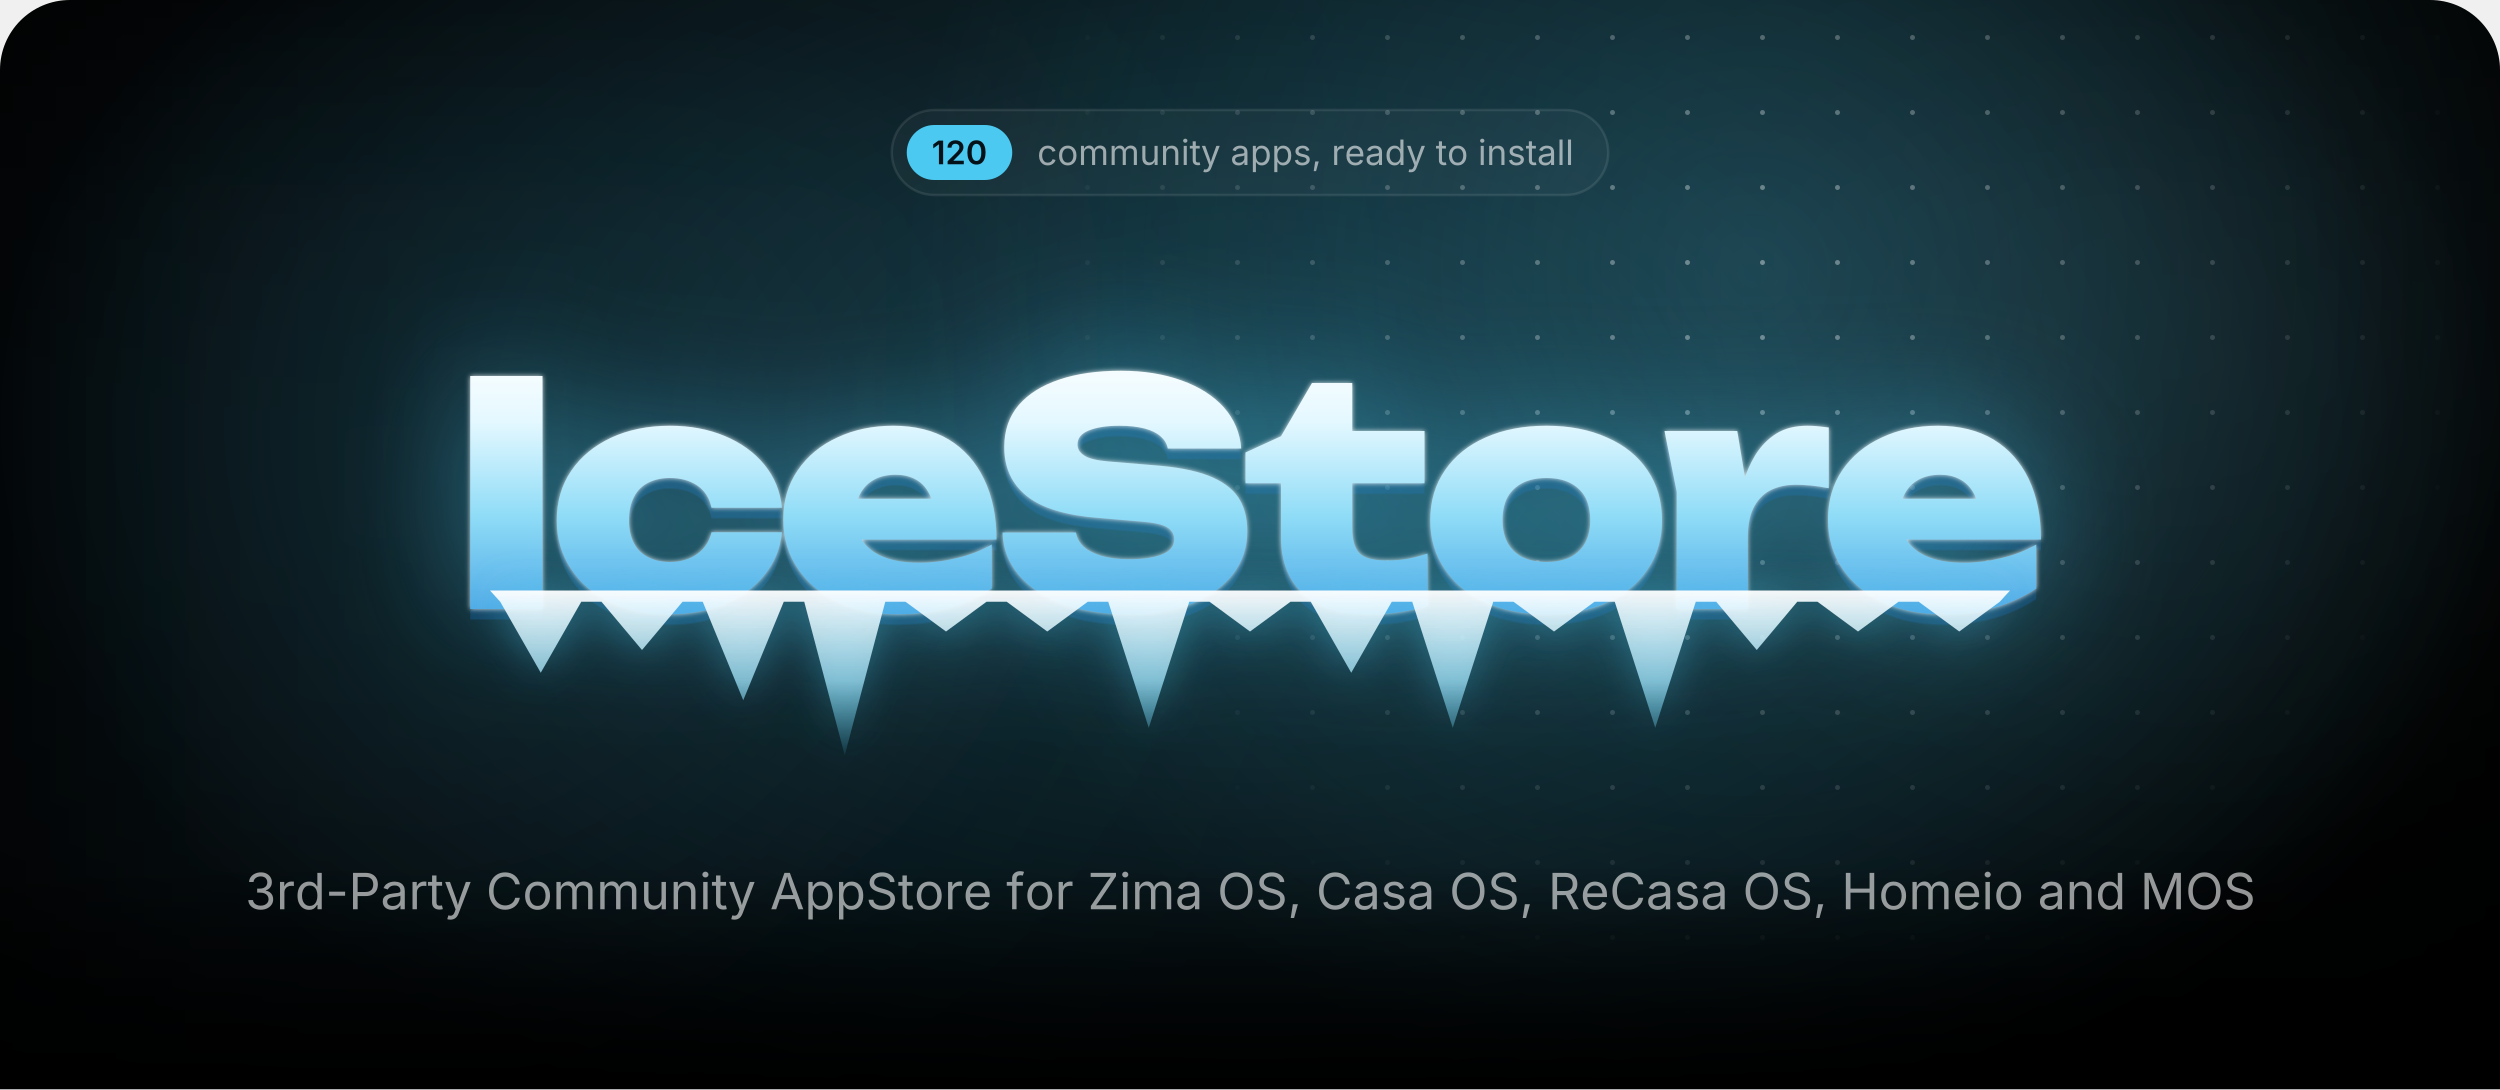
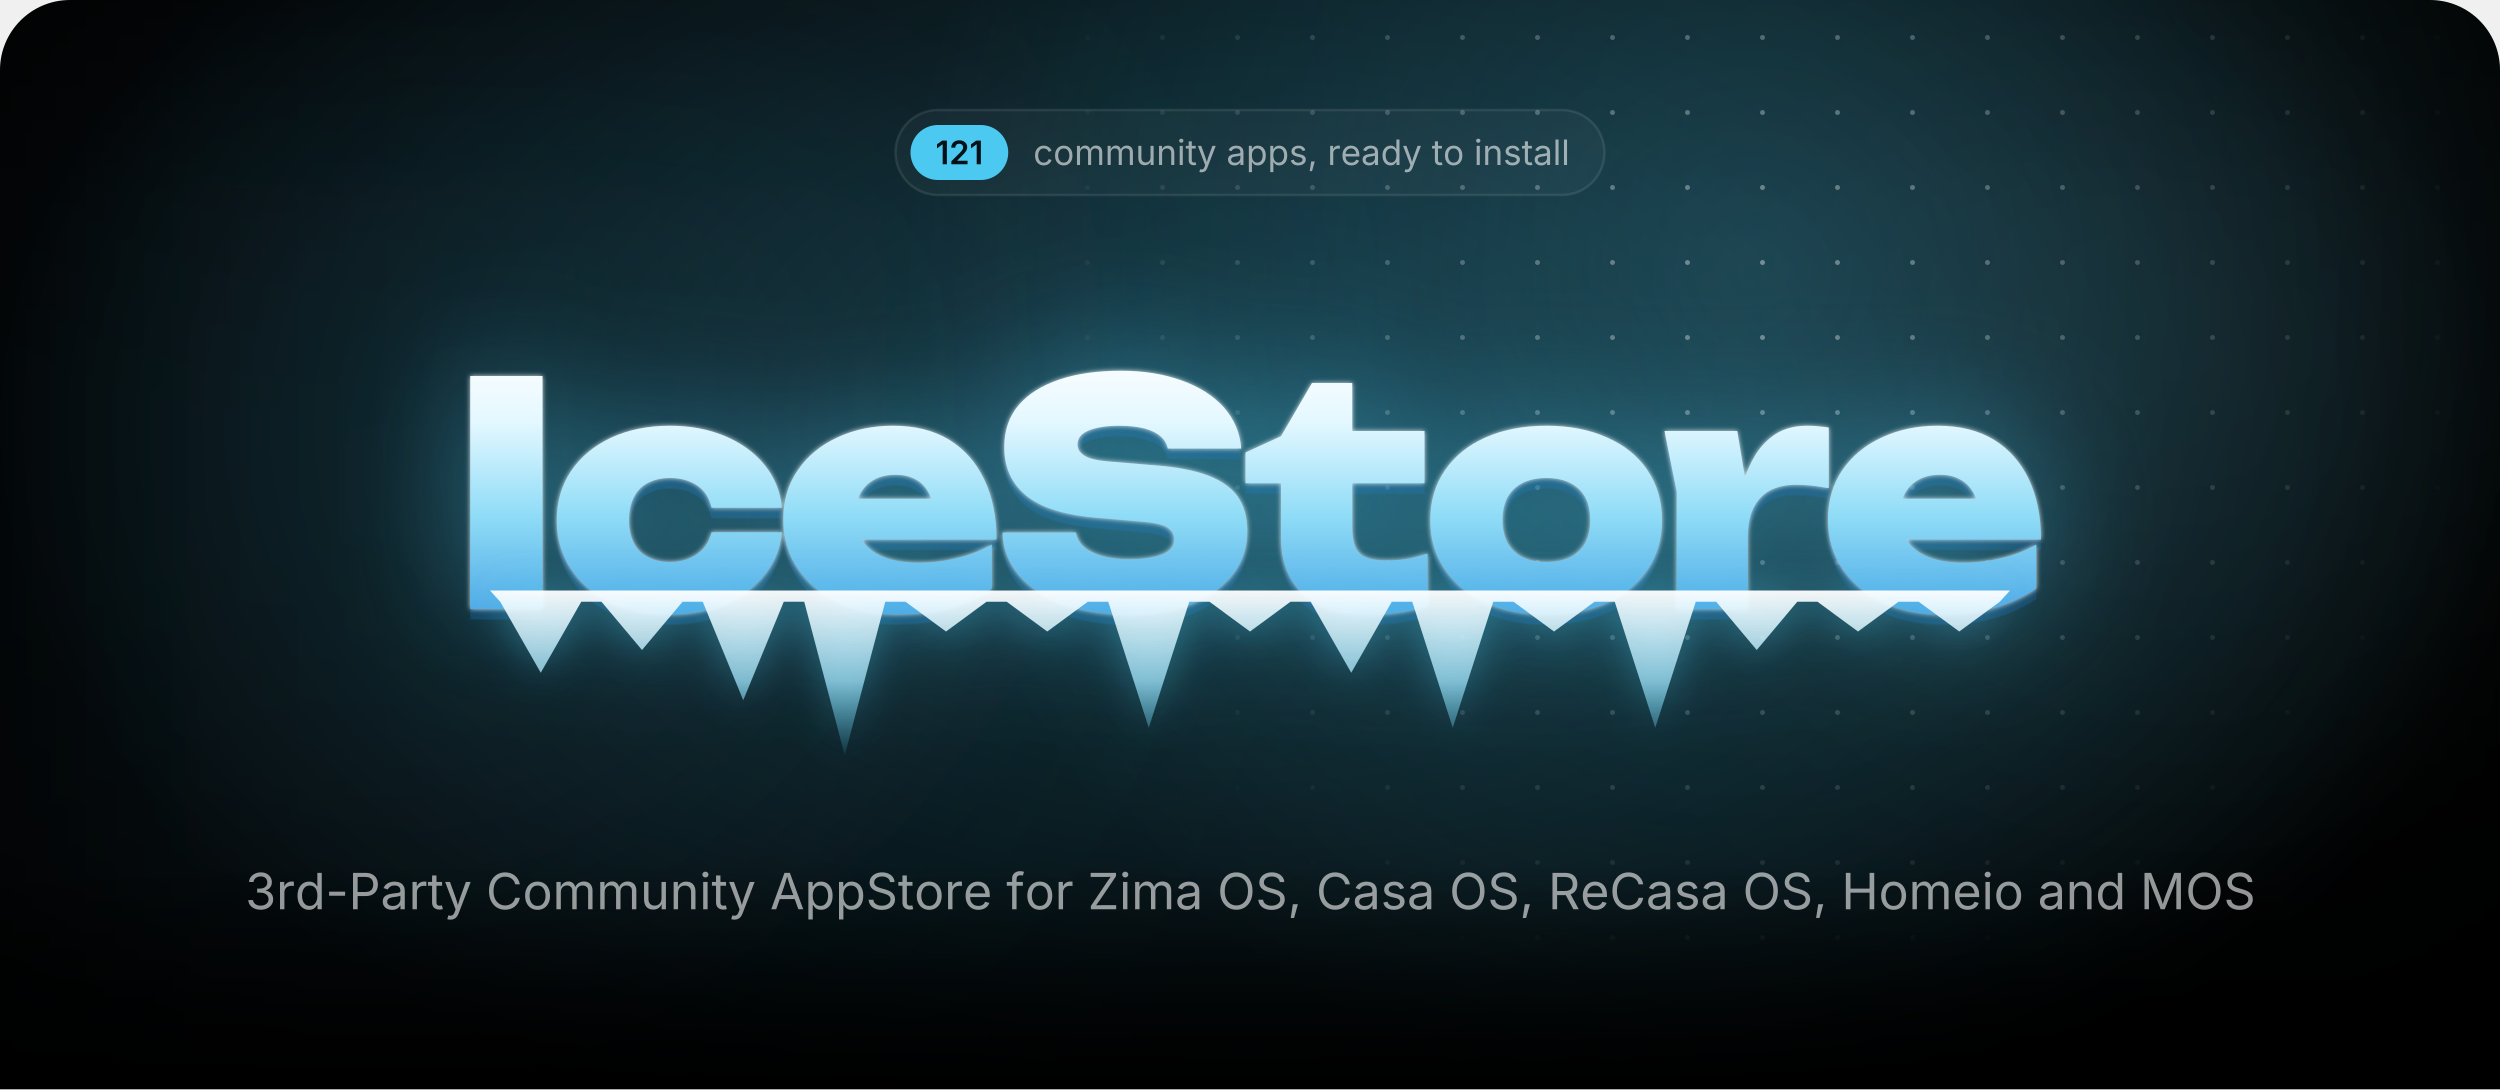
<svg xmlns="http://www.w3.org/2000/svg" width="1000" height="435.7" viewBox="0 0 1000 435.7">
  <style>.blob{transform-box:fill-box;transform-origin:center;animation:drift 22s ease-in-out infinite alternate}.blob+.blob{animation-duration:28s;animation-direction:alternate-reverse}@keyframes drift{to{transform:translate(180px,60px) scale(1.2)}}.spot{animation:spot 18s ease-in-out infinite alternate}@keyframes spot{to{transform:translate(-420px,40px)}}.gl{animation:gl 6s ease-in-out infinite}@keyframes gl{0%,35%{transform:translateX(0)}70%,100%{transform:translateX(1741px)}}.sp{transform-box:fill-box;transform-origin:center;opacity:0;animation:tw 3.2s ease-in-out infinite}@keyframes tw{0%,100%{opacity:0;transform:scale(.3) rotate(0)}50%{opacity:1;transform:scale(1) rotate(45deg)}}@media(prefers-reduced-motion:reduce){*{animation:none!important}}</style>
  <defs>
    <path id="semi.1342" d="M717 1490V0H452V1252H442L94 1002V1256L421 1490Z" />
    <path id="semi.1343" d="M134 0V192L651 701Q724 776 774 834Q823 892 848 946Q874 1001 874 1065Q874 1135 842 1186Q809 1237 754 1264Q698 1292 627 1292Q552 1292 496 1262Q441 1232 411 1176Q381 1121 381 1044H126Q126 1185 190 1290Q255 1395 368 1452Q482 1510 630 1510Q779 1510 892 1454Q1005 1398 1068 1300Q1131 1203 1131 1078Q1131 995 1100 916Q1069 837 989 738Q909 638 763 498L504 234V223H1153V0Z" />
-     <path id="semi.1341" d="M675 -20Q495 -20 367 70Q239 161 171 332Q103 502 103 744Q103 986 172 1157Q240 1328 368 1419Q495 1510 675 1510Q856 1510 984 1419Q1112 1328 1180 1157Q1248 986 1248 744Q1248 502 1180 332Q1113 161 985 70Q857 -20 675 -20ZM676 204Q773 204 840 268Q908 331 944 452Q979 572 979 744Q979 917 944 1038Q908 1159 840 1223Q773 1287 676 1287Q578 1287 510 1223Q443 1159 408 1038Q372 917 372 744Q372 572 407 452Q442 331 510 268Q578 204 676 204Z" />
    <path id="regular.586" d="M613 -24Q461 -24 346 48Q232 120 168 250Q104 380 104 552Q104 727 168 858Q232 988 346 1060Q461 1132 613 1132Q694 1132 766 1111Q838 1090 898 1050Q957 1011 1000 954Q1043 896 1066 823L893 774Q881 817 856 853Q831 889 796 916Q760 942 714 956Q668 971 613 971Q501 971 429 912Q357 854 322 759Q287 664 287 552Q287 442 322 348Q357 253 429 195Q501 137 613 137Q669 137 716 152Q763 167 800 194Q836 222 861 260Q886 298 898 343L1070 294Q1048 219 1004 160Q961 102 901 60Q841 19 768 -2Q695 -24 613 -24Z" />
    <path id="regular.790" d="M613 -24Q461 -24 346 48Q232 120 168 250Q104 380 104 552Q104 727 168 858Q232 988 346 1060Q461 1132 613 1132Q766 1132 881 1060Q996 988 1060 858Q1124 727 1124 552Q1124 380 1060 250Q996 120 881 48Q766 -24 613 -24ZM613 137Q726 137 799 195Q872 253 907 348Q942 442 942 552Q942 663 907 758Q872 854 799 912Q726 971 613 971Q501 971 429 912Q357 854 322 759Q287 664 287 552Q287 442 322 348Q357 253 429 195Q501 137 613 137Z" />
    <path id="regular.766" d="M158 0V1118H333L334 868H320Q343 959 392 1018Q442 1078 508 1108Q575 1138 647 1138Q769 1138 844 1063Q920 988 942 866H918Q938 950 991 1011Q1044 1072 1120 1105Q1195 1138 1284 1138Q1381 1138 1461 1096Q1541 1054 1588 969Q1636 884 1636 754V0H1456V749Q1456 870 1388 922Q1320 974 1230 974Q1155 974 1100 942Q1046 911 1016 856Q987 801 987 730V0H807V767Q807 860 745 917Q683 974 588 974Q523 974 466 944Q408 913 373 853Q338 793 338 704V0Z" />
    <path id="regular.915" d="M537 -14Q424 -14 338 32Q253 79 206 173Q158 267 158 408V1118H338V423Q338 294 406 221Q474 148 591 148Q671 148 734 183Q798 218 835 286Q872 353 872 448V1118H1053V0H879V271H903Q851 114 756 50Q660 -14 537 -14Z" />
    <path id="regular.773" d="M338 670V0H158V1118H331L332 847H307Q358 1002 452 1067Q547 1132 674 1132Q787 1132 872 1086Q957 1039 1004 946Q1052 852 1052 710V0H872V695Q872 824 804 897Q737 970 620 970Q540 970 476 935Q412 900 375 833Q338 766 338 670Z" />
    <path id="regular.689" d="M158 0V1118H338V0ZM249 1301Q198 1301 161 1336Q124 1371 124 1420Q124 1470 161 1504Q198 1539 249 1539Q301 1539 338 1504Q375 1470 375 1420Q375 1371 338 1336Q301 1301 249 1301Z" />
    <path id="regular.889" d="M598 1118V964H20V1118ZM188 1384H368V290Q368 215 398 180Q429 146 500 146Q517 146 544 150Q570 154 592 158L629 6Q601 -4 566 -9Q530 -14 495 -14Q350 -14 269 62Q188 139 188 276Z" />
    <path id="regular.998" d="M140 -405 186 -249 205 -254Q260 -268 305 -262Q350 -255 386 -217Q422 -179 449 -99L481 -6L54 1118H251L489 455Q527 351 553 249Q579 147 608 51H542Q571 147 598 250Q624 352 661 455L901 1118H1097L606 -167Q572 -256 524 -314Q477 -371 414 -398Q351 -426 272 -426Q224 -426 189 -419Q154 -412 140 -405Z" />
    <path id="regular.507" d="M471 -26Q365 -26 278 14Q192 54 141 131Q90 208 90 318Q90 414 128 474Q166 534 230 568Q293 603 370 620Q447 637 525 647Q625 660 688 667Q751 674 782 691Q812 708 812 749V755Q812 825 786 874Q760 922 708 948Q656 974 578 974Q498 974 441 949Q384 924 348 886Q313 849 295 810L122 867Q165 969 238 1026Q311 1084 399 1108Q487 1132 573 1132Q629 1132 700 1118Q772 1105 838 1065Q905 1025 948 946Q992 868 992 737V0H815V152H803Q784 113 742 72Q700 30 633 2Q566 -26 471 -26ZM502 133Q602 133 671 172Q740 211 776 274Q812 336 812 404V559Q801 546 764 536Q727 525 680 517Q632 509 588 504Q543 498 517 495Q452 487 396 468Q339 448 305 410Q271 373 271 309Q271 251 301 212Q331 173 383 153Q435 133 502 133Z" />
    <path id="regular.843" d="M158 -418V1118H332V939H352Q371 969 405 1014Q439 1060 503 1096Q567 1132 676 1132Q816 1132 922 1062Q1029 992 1090 862Q1150 733 1150 556Q1150 378 1090 248Q1030 118 924 47Q817 -24 677 -24Q571 -24 506 12Q441 49 406 96Q371 142 352 173H338V-418ZM650 137Q755 137 826 194Q896 250 932 346Q967 441 967 558Q967 674 932 768Q897 861 826 916Q756 971 650 971Q547 971 477 919Q407 867 372 774Q336 682 336 558Q336 434 372 339Q408 244 478 190Q549 137 650 137Z" />
    <path id="regular.871" d="M538 -24Q423 -24 334 10Q244 43 186 109Q128 175 108 271L279 312Q303 220 370 177Q436 134 536 134Q653 134 722 184Q792 234 792 303Q792 361 752 400Q711 438 628 457L442 501Q290 537 216 612Q142 688 142 806Q142 902 196 976Q250 1049 344 1090Q437 1132 556 1132Q671 1132 752 1098Q832 1063 882 1002Q933 942 958 863L795 821Q772 881 718 930Q665 979 557 979Q457 979 390 933Q324 887 324 817Q324 755 369 718Q414 680 512 657L681 617Q833 581 906 506Q979 430 979 315Q979 217 924 140Q868 64 768 20Q669 -24 538 -24Z" />
    <path id="regular.1501" d="M128 -359 216 208H422L266 -359Z" />
    <path id="regular.852" d="M158 0V1118H332V946H344Q375 1031 454 1082Q534 1134 634 1134Q654 1134 682 1133Q709 1132 725 1131V950Q717 952 685 956Q653 960 617 960Q537 960 474 926Q410 893 374 834Q338 776 338 700V0Z" />
    <path id="regular.614" d="M628 -24Q466 -24 348 48Q231 120 168 249Q104 378 104 550Q104 722 166 853Q228 984 342 1058Q455 1132 607 1132Q696 1132 782 1102Q869 1073 940 1008Q1010 942 1052 835Q1094 728 1094 573V498H226V650H997L913 594Q913 704 878 790Q844 875 776 924Q708 972 607 972Q506 972 434 922Q362 873 324 794Q286 714 286 623V522Q286 398 329 312Q372 225 450 180Q527 136 629 136Q695 136 749 155Q803 174 842 212Q881 251 902 308L1076 260Q1050 176 988 112Q926 48 834 12Q743 -24 628 -24Z" />
    <path id="regular.597" d="M577 -24Q438 -24 331 47Q224 118 164 248Q104 378 104 556Q104 733 164 862Q225 992 332 1062Q439 1132 578 1132Q687 1132 751 1096Q815 1060 850 1014Q884 969 902 939H916V1490H1096V0H922V173H902Q884 142 848 96Q813 49 748 12Q684 -24 577 -24ZM604 137Q706 137 776 190Q846 244 882 339Q918 434 918 558Q918 682 882 774Q847 867 777 919Q707 971 604 971Q498 971 428 916Q357 861 322 768Q287 674 287 558Q287 441 322 346Q358 250 429 194Q500 137 604 137Z" />
    <path id="regular.736" d="M338 1490V0H158V1490Z" />
    <path id="regular.1345" d="M635 -20Q489 -20 376 30Q263 80 196 169Q130 258 125 376H317Q323 305 366 254Q408 202 478 174Q547 147 632 147Q726 147 798 180Q871 212 913 271Q955 330 955 407Q955 488 914 550Q874 611 797 646Q720 681 609 681H488V846H609Q696 846 762 878Q829 909 866 966Q903 1023 903 1100Q903 1174 870 1229Q838 1284 778 1314Q718 1345 637 1345Q561 1345 494 1318Q428 1290 386 1239Q343 1188 340 1115H157Q161 1232 227 1321Q293 1410 402 1460Q510 1510 641 1510Q780 1510 880 1454Q981 1398 1035 1307Q1089 1216 1089 1110Q1089 984 1022 896Q956 808 842 774V762Q937 747 1004 698Q1072 649 1108 574Q1143 499 1143 405Q1143 283 1077 187Q1011 91 896 36Q781 -20 635 -20Z" />
    <path id="regular.1459" d="M798 719V553H144V719Z" />
    <path id="regular.375" d="M180 0V1490H690Q864 1490 976 1426Q1089 1363 1144 1256Q1198 1149 1198 1016Q1198 883 1144 775Q1089 667 977 603Q865 539 691 539H330V706H682Q800 706 872 746Q944 787 976 858Q1009 928 1009 1016Q1009 1104 976 1174Q944 1243 872 1283Q799 1323 680 1323H370V0Z" />
    <path id="regular.73" d="M783 -20Q592 -20 442 72Q293 165 208 336Q122 508 122 744Q122 981 208 1152Q293 1324 442 1417Q592 1510 783 1510Q896 1510 996 1477Q1097 1444 1177 1380Q1257 1317 1310 1226Q1364 1136 1384 1021H1194Q1178 1098 1140 1156Q1101 1214 1046 1254Q990 1294 923 1314Q856 1334 783 1334Q649 1334 541 1266Q433 1198 370 1066Q307 935 307 744Q307 554 370 422Q434 291 542 224Q650 156 783 156Q856 156 923 176Q990 197 1046 236Q1101 276 1140 334Q1178 393 1194 469H1384Q1365 355 1312 265Q1258 175 1178 111Q1098 47 998 14Q897 -20 783 -20Z" />
    <path id="regular.2" d="M52 0 593 1490H813L1361 0H1161L845 884Q816 966 778 1088Q739 1211 684 1401H720Q666 1209 626 1084Q587 960 561 884L254 0ZM324 416V582H1089V416Z" />
    <path id="regular.397" d="M657 -26Q496 -26 378 26Q259 78 192 172Q125 265 116 390H311Q319 306 368 252Q417 197 494 170Q570 144 657 144Q758 144 838 177Q919 210 966 270Q1013 330 1013 409Q1013 481 972 526Q932 571 865 600Q798 629 718 651L538 702Q358 753 258 848Q158 943 158 1091Q158 1217 226 1312Q294 1406 410 1458Q526 1510 670 1510Q817 1510 930 1458Q1043 1406 1108 1316Q1174 1227 1178 1114H992Q979 1223 888 1282Q797 1342 664 1342Q568 1342 496 1310Q423 1279 383 1224Q343 1170 343 1100Q343 1022 392 974Q440 927 506 900Q573 874 627 859L776 818Q836 802 908 774Q981 746 1047 700Q1113 653 1156 582Q1198 510 1198 406Q1198 284 1134 186Q1071 88 950 31Q829 -26 657 -26Z" />
    <path id="regular.647" d="M678 1118V964H20V1118ZM240 0V1267Q240 1364 286 1429Q331 1494 404 1527Q477 1560 558 1560Q622 1560 664 1550Q706 1539 726 1530L676 1376Q662 1381 640 1387Q617 1393 579 1393Q496 1393 458 1350Q420 1308 420 1227V0Z" />
    <path id="regular.496" d="M130 0V134L796 1125Q841 1192 892 1260Q943 1327 994 1393L1015 1331Q923 1325 830 1324Q737 1322 645 1322H122V1490H1158V1354L502 379Q454 308 400 237Q347 166 294 97L273 159Q365 165 456 166Q548 168 640 168H1166V0Z" />
    <path id="regular.321" d="M784 -20Q593 -20 444 72Q294 165 208 336Q122 508 122 744Q122 981 208 1152Q294 1324 444 1417Q593 1510 784 1510Q975 1510 1124 1417Q1273 1324 1358 1152Q1444 981 1444 744Q1444 508 1358 336Q1273 165 1124 72Q975 -20 784 -20ZM784 156Q917 156 1024 224Q1132 291 1196 422Q1259 554 1259 744Q1259 936 1196 1068Q1132 1199 1024 1266Q917 1334 784 1334Q650 1334 542 1266Q434 1198 370 1066Q307 935 307 744Q307 554 370 423Q434 292 542 224Q650 156 784 156Z" />
    <path id="regular.384" d="M180 0V1490H690Q864 1490 976 1430Q1089 1371 1144 1267Q1198 1163 1198 1030Q1198 897 1144 795Q1089 693 977 636Q865 578 691 578H286V747H682Q800 747 872 782Q943 816 976 880Q1009 943 1009 1030Q1009 1119 976 1184Q943 1250 871 1286Q799 1323 680 1323H370V0ZM1036 0 676 671H890L1256 0Z" />
    <path id="regular.161" d="M180 0V1490H370V846H1152V1490H1342V0H1152V678H370V0Z" />
    <path id="regular.292" d="M180 0V1490H450L817 550Q830 517 846 468Q863 418 882 360Q900 302 917 244Q934 187 947 138H905Q919 184 936 240Q953 297 972 356Q990 414 1007 465Q1024 516 1037 550L1399 1490H1670V0H1483V851Q1483 897 1484 956Q1484 1015 1486 1080Q1487 1145 1488 1212Q1490 1279 1491 1342H1507Q1486 1273 1462 1202Q1439 1130 1416 1064Q1394 997 1374 942Q1354 887 1340 851L1007 0H842L504 851Q490 886 471 940Q452 993 430 1058Q407 1124 383 1196Q359 1269 334 1342H352Q354 1286 356 1221Q357 1156 358 1090Q359 1023 360 962Q361 900 361 851V0Z" />
    <radialGradient id="glow">
      <stop stop-color="#4cc9f0" stop-opacity=".28" />
      <stop offset="1" stop-color="#4cc9f0" stop-opacity="0" />
    </radialGradient>
    <radialGradient id="cur">
      <stop stop-color="#4cc9f0" stop-opacity=".2" />
      <stop offset=".65" stop-color="#4cc9f0" stop-opacity="0" />
    </radialGradient>
    <radialGradient id="spot">
      <stop stop-color="#fff" />
      <stop offset="1" stop-color="#000" />
    </radialGradient>
    <pattern id="dots" width="30" height="30" patternUnits="userSpaceOnUse">
      <circle cx="15" cy="15" r="1" fill="#fff" fill-opacity=".4" />
    </pattern>
    <mask id="dm">
      <circle class="spot" cx="700" cy="110" r="300" fill="url(#spot)" />
    </mask>
    <linearGradient id="fade" x2="0" y2="1">
      <stop offset="0.793" stop-color="#fff" />
      <stop offset="1" stop-color="#000" />
    </linearGradient>
    <mask id="bf">
      <rect width="1000" height="435.7" fill="url(#fade)" />
    </mask>
    <filter id="blur" filterUnits="userSpaceOnUse" x="-500" y="-500" width="2000" height="1500">
      <feGaussianBlur stdDeviation="90" />
    </filter>
    <linearGradient id="ice" gradientUnits="userSpaceOnUse" x1="0" y1="138" x2="0" y2="256">
      <stop stop-color="#fff" />
      <stop offset=".26" stop-color="#e4f8ff" />
      <stop offset=".58" stop-color="#8fdcf7" />
      <stop offset="1" stop-color="#3d9be0" />
    </linearGradient>
    <linearGradient id="ig" x2="0" y2="1">
      <stop stop-color="#fff" stop-opacity=".95" />
      <stop offset=".55" stop-color="#9fe3fa" stop-opacity=".75" />
      <stop offset="1" stop-color="#4cc9f0" stop-opacity=".1" />
    </linearGradient>
    <linearGradient id="gl">
      <stop stop-color="#fff" stop-opacity="0" />
      <stop offset=".5" stop-color="#fff" stop-opacity=".95" />
      <stop offset="1" stop-color="#fff" stop-opacity="0" />
    </linearGradient>
    <clipPath id="wc">
      <path d="M188.1 150.4H217V243.6H188.1ZM312.8 212.9Q311.8 222.7 305.7 230.1Q299.7 237.5 289.9 241.6Q280.1 245.7 268 245.7Q254.7 245.7 244.4 241Q234.2 236.3 228.5 227.7Q222.7 219.1 222.7 208.1Q222.7 196.8 228.5 188.3Q234.2 179.9 244.4 175.1Q254.7 170.3 268 170.3Q280.1 170.3 289.9 174.4Q299.7 178.5 305.7 185.8Q311.8 193.2 312.8 203.1H284.6Q283.4 197.3 278.9 194.2Q274.4 191.2 268 191.2Q263 191.2 259.3 193.1Q255.5 195 253.6 198.8Q251.6 202.6 251.6 208.1Q251.6 213.5 253.6 217.3Q255.5 221 259.3 222.9Q263 224.8 268 224.8Q274.4 224.8 278.9 221.6Q283.4 218.3 284.6 212.9ZM359 245.7Q345.9 245.7 335.6 241Q325.2 236.3 319.3 227.7Q313.3 219.1 313.3 207.7Q313.3 196.5 319.1 188.1Q324.9 179.6 334.9 175Q344.9 170.3 357.3 170.3Q370.3 170.3 379.5 175.8Q388.7 181.4 393.6 191.6Q398.6 201.9 398.6 215.8H336.6V199.5H382.2L373.8 205.1Q373.3 200.2 371.3 196.8Q369.4 193.4 366.1 191.7Q362.8 189.9 358.3 189.9Q353.2 189.9 349.6 191.9Q346 193.9 344.1 197.5Q342.1 201 342.1 205.5Q342.1 211.8 344.9 216.2Q347.7 220.5 353.4 222.8Q359.2 225.1 367.6 225.1Q375.3 225.1 382.9 223.2Q390.5 221.4 396.7 217.8V235.4Q389.1 240.4 379.7 243.1Q370.3 245.7 359 245.7ZM401 213H430.4Q430.9 216.3 433.5 218.7Q436.2 221.1 440.8 222.4Q445.4 223.7 451.6 223.7Q460.2 223.7 465 221.7Q469.7 219.8 469.7 215.7Q469.7 212.8 467 211Q464.3 209.2 456.2 208.6L439.8 207.2Q419.7 205.7 410.7 198.4Q401.7 191.2 401.7 178.9Q401.7 168.8 407.5 162Q413.3 155.3 423.8 151.8Q434.2 148.3 448.4 148.3Q462 148.3 472.7 152.2Q483.3 156 489.6 163Q495.8 170.1 496.5 179.4H467.1Q466.6 176.6 464.3 174.6Q462 172.5 457.8 171.4Q453.6 170.3 447.8 170.3Q440.1 170.3 435.5 172.2Q431 174 431 177.8Q431 180.5 433.7 182.2Q436.3 184 443.5 184.6L461.5 186.1Q475 187.1 483.2 190.2Q491.5 193.4 495.2 198.8Q498.9 204.2 498.9 212.4Q498.9 222.4 493 229.9Q487 237.4 476.3 241.6Q465.5 245.7 451.1 245.7Q436.3 245.7 425.1 241.6Q414 237.5 407.6 230.1Q401.3 222.7 401 213ZM498.2 193.3V181L512.4 174.5L524.8 153.2H540.9V172.4H569.8V193.3H540.9V211.1Q540.9 218.3 543.7 221.2Q546.5 224.2 554.7 224.2Q559.8 224.2 563.8 223.4Q567.8 222.6 571 221.4V242.4Q567 243.6 560.9 244.7Q554.9 245.7 548.1 245.7Q536 245.7 528.1 242Q520.2 238.3 516.3 231.3Q512.4 224.4 512.4 214.9V193.3ZM618.5 245.7Q604.7 245.7 594.2 241Q583.8 236.3 578 227.8Q572.1 219.3 572.1 208.1Q572.1 196.6 578 188.1Q583.8 179.6 594.2 175Q604.7 170.3 618.6 170.3Q632.4 170.3 642.8 175Q653.3 179.6 659 188.1Q664.8 196.6 664.8 208.1Q664.8 219.3 659 227.8Q653.3 236.3 642.8 241Q632.4 245.7 618.5 245.7ZM618.6 224.8Q624.2 224.8 628.1 222.9Q632 220.9 634.1 217.1Q636.1 213.3 636.1 208.1Q636.1 202.7 634.1 198.9Q632 195.2 628.1 193.2Q624.2 191.2 618.6 191.2Q613 191.2 609 193.2Q605.1 195.2 603 198.9Q601 202.7 601 208Q601 213.3 603 217.1Q605.1 220.9 609 222.9Q613 224.8 618.6 224.8ZM665.8 172.4H694.9L699.1 197.6V243.6H670.7V196.8ZM731.5 171V195.3Q727.6 194.5 724.3 194.2Q721 193.9 718.2 193.9Q713.1 193.9 708.8 195.8Q704.4 197.8 701.8 202.4Q699.1 207.1 699.1 215.3L693.9 208.8Q695 201.1 696.9 194.2Q698.9 187.3 702.2 181.9Q705.6 176.5 710.6 173.4Q715.6 170.3 723 170.3Q725 170.3 727.1 170.5Q729.2 170.7 731.5 171ZM776.9 245.7Q763.7 245.7 753.4 241Q743.1 236.3 737.1 227.7Q731.2 219.1 731.2 207.7Q731.2 196.5 736.9 188.1Q742.7 179.6 752.7 175Q762.7 170.3 775.1 170.3Q788.2 170.3 797.4 175.8Q806.6 181.4 811.5 191.6Q816.4 201.9 816.4 215.8H754.4V199.5H800L791.7 205.1Q791.2 200.2 789.2 196.8Q787.2 193.4 783.9 191.7Q780.6 189.9 776.1 189.9Q771 189.9 767.4 191.9Q763.8 193.9 761.9 197.5Q760 201 760 205.5Q760 211.8 762.8 216.2Q765.6 220.5 771.3 222.8Q777 225.1 785.5 225.1Q793.2 225.1 800.7 223.2Q808.3 221.4 814.5 217.8V235.4Q807 240.4 797.6 243.1Q788.2 245.7 776.9 245.7Z" />
    </clipPath>
    <filter id="frost" x="-20%" y="-60%" width="140%" height="220%" color-interpolation-filters="sRGB">
      <feGaussianBlur in="SourceAlpha" stdDeviation="1" result="a" />
      <feFlood flood-color="#fff" flood-opacity=".85" />
      <feComposite in2="a" operator="in" result="s1" />
      <feGaussianBlur in="SourceAlpha" stdDeviation="25.2" result="b" />
      <feFlood flood-color="#4cc9f0" flood-opacity=".5" />
      <feComposite in2="b" operator="in" result="s2" />
      <feOffset in="SourceAlpha" dy="4.2" result="c" />
      <feFlood flood-color="#125696" flood-opacity=".4" />
      <feComposite in2="c" operator="in" result="s3" />
      <feMerge>
        <feMergeNode in="s3" />
        <feMergeNode in="s2" />
        <feMergeNode in="s1" />
        <feMergeNode in="SourceGraphic" />
      </feMerge>
    </filter>
    <filter id="drip" x="-10%" y="-60%" width="120%" height="220%">
      <feGaussianBlur in="SourceAlpha" stdDeviation="8.4" result="b" />
      <feFlood flood-color="#4cc9f0" flood-opacity=".45" />
      <feComposite in2="b" operator="in" />
      <feMerge>
        <feMergeNode />
        <feMergeNode in="SourceGraphic" />
      </feMerge>
    </filter>
    <clipPath id="pg">
      <path d="M0,28 A28,28 0 0 1 28,0 H972 A28,28 0 0 1 1000,28 V435.7 A0,0 0 0 1 1000,435.7 H0 A0,0 0 0 1 0,435.7 Z" />
    </clipPath>
  </defs>
  <g clip-path="url(#pg)">
    <rect x="0" y="0" width="1000" height="435.7" rx="0" fill="#000" />
    <g mask="url(#bf)">
      <ellipse cx="500" cy="170" rx="500" ry="310" fill="url(#glow)" />
      <circle class="blob" cx="140" cy="140" r="260" fill="#4cc9f0" fill-opacity=".1" filter="url(#blur)" />
      <circle class="blob" cx="900" cy="40" r="220" fill="#a5e8ff" fill-opacity=".08" filter="url(#blur)" />
      <circle class="spot" cx="700" cy="110" r="520" fill="url(#cur)" />
      <rect width="1000" height="435.7" fill="url(#dots)" mask="url(#dm)" />
    </g>
-     <rect x="356.7" y="44" width="286.6" height="34" rx="17" fill="rgba(255,255,255,.035)" stroke="rgba(255,255,255,.09)" />
-     <rect x="362.7" y="50" width="42.2" height="22" rx="11" fill="#4cc9f0" />
-     <g fill="#031219" transform="translate(372.7,65.7) scale(0.00635,-0.00635)">
+     <rect x="358.2" y="44" width="283.6" height="34" rx="17" fill="rgba(255,255,255,.035)" stroke="rgba(255,255,255,.09)" />
+     <rect x="364.2" y="50" width="39.1" height="22" rx="11" fill="#4cc9f0" />
+     <g fill="#031219" transform="translate(374.2,65.7) scale(0.00635,-0.00635)">
      <use href="#semi.1342" x="0" />
      <use href="#semi.1343" x="866" />
-       <use href="#semi.1341" x="2142" />
-     </g>
-     <g fill="rgba(255,255,255,.58)" transform="translate(414.9,66) scale(0.00684,-0.00684)">
+       <use href="#semi.1342" x="2142" />
+     </g>
+     <g fill="rgba(255,255,255,.58)" transform="translate(413.3,66) scale(0.00684,-0.00684)">
      <use href="#regular.586" x="0" />
      <use href="#regular.790" x="1170" />
      <use href="#regular.766" x="2398" />
      <use href="#regular.766" x="4192" />
      <use href="#regular.915" x="5986" />
      <use href="#regular.773" x="7197" />
      <use href="#regular.689" x="8407" />
      <use href="#regular.889" x="8903" />
      <use href="#regular.998" x="9573" />
      <use href="#regular.507" x="11300" />
      <use href="#regular.843" x="12450" />
      <use href="#regular.843" x="13704" />
      <use href="#regular.871" x="14958" />
      <use href="#regular.1501" x="16039" />
      <use href="#regular.852" x="17205" />
      <use href="#regular.614" x="17976" />
      <use href="#regular.507" x="19170" />
      <use href="#regular.597" x="20320" />
      <use href="#regular.998" x="21574" />
      <use href="#regular.889" x="23301" />
      <use href="#regular.790" x="23971" />
      <use href="#regular.689" x="25775" />
      <use href="#regular.773" x="26271" />
      <use href="#regular.871" x="27481" />
      <use href="#regular.889" x="28562" />
      <use href="#regular.507" x="29232" />
      <use href="#regular.736" x="30382" />
      <use href="#regular.736" x="30878" />
    </g>
    <g filter="url(#frost)">
      <path fill="url(#ice)" d="M188.1 150.4H217V243.6H188.1ZM312.8 212.9Q311.8 222.7 305.7 230.1Q299.7 237.5 289.9 241.6Q280.1 245.7 268 245.7Q254.7 245.7 244.4 241Q234.2 236.3 228.5 227.7Q222.7 219.1 222.7 208.1Q222.7 196.8 228.5 188.3Q234.2 179.9 244.4 175.1Q254.7 170.3 268 170.3Q280.1 170.3 289.9 174.4Q299.7 178.5 305.7 185.8Q311.8 193.2 312.8 203.1H284.6Q283.4 197.3 278.9 194.2Q274.4 191.2 268 191.2Q263 191.2 259.3 193.1Q255.5 195 253.6 198.8Q251.6 202.6 251.6 208.1Q251.6 213.5 253.6 217.3Q255.5 221 259.3 222.9Q263 224.8 268 224.8Q274.4 224.8 278.9 221.6Q283.4 218.3 284.6 212.9ZM359 245.7Q345.9 245.7 335.6 241Q325.2 236.3 319.3 227.7Q313.3 219.1 313.3 207.7Q313.3 196.5 319.1 188.1Q324.9 179.6 334.9 175Q344.9 170.3 357.3 170.3Q370.3 170.3 379.5 175.8Q388.7 181.4 393.6 191.6Q398.6 201.9 398.6 215.8H336.6V199.5H382.2L373.8 205.1Q373.3 200.2 371.3 196.8Q369.4 193.4 366.1 191.7Q362.8 189.9 358.3 189.9Q353.2 189.9 349.6 191.9Q346 193.9 344.1 197.5Q342.1 201 342.1 205.5Q342.1 211.8 344.9 216.2Q347.7 220.5 353.4 222.8Q359.2 225.1 367.6 225.1Q375.3 225.1 382.9 223.2Q390.5 221.4 396.7 217.8V235.4Q389.1 240.4 379.7 243.1Q370.3 245.7 359 245.7ZM401 213H430.4Q430.9 216.3 433.5 218.7Q436.2 221.1 440.8 222.4Q445.4 223.7 451.6 223.7Q460.2 223.7 465 221.7Q469.7 219.8 469.7 215.7Q469.7 212.8 467 211Q464.3 209.2 456.2 208.6L439.8 207.2Q419.7 205.7 410.7 198.4Q401.7 191.2 401.7 178.9Q401.7 168.8 407.5 162Q413.3 155.3 423.8 151.8Q434.2 148.3 448.4 148.3Q462 148.3 472.7 152.2Q483.3 156 489.6 163Q495.8 170.1 496.5 179.4H467.1Q466.6 176.6 464.3 174.6Q462 172.5 457.8 171.4Q453.6 170.3 447.8 170.3Q440.1 170.3 435.5 172.2Q431 174 431 177.8Q431 180.5 433.7 182.2Q436.3 184 443.5 184.6L461.5 186.1Q475 187.1 483.2 190.2Q491.5 193.4 495.2 198.8Q498.9 204.2 498.9 212.4Q498.9 222.4 493 229.9Q487 237.4 476.3 241.6Q465.5 245.7 451.1 245.7Q436.3 245.7 425.1 241.6Q414 237.5 407.6 230.1Q401.3 222.7 401 213ZM498.2 193.3V181L512.4 174.5L524.8 153.2H540.9V172.4H569.8V193.3H540.9V211.1Q540.9 218.3 543.7 221.2Q546.5 224.2 554.7 224.2Q559.8 224.2 563.8 223.4Q567.8 222.6 571 221.4V242.4Q567 243.6 560.9 244.7Q554.9 245.7 548.1 245.7Q536 245.7 528.1 242Q520.2 238.3 516.3 231.3Q512.4 224.4 512.4 214.9V193.3ZM618.5 245.7Q604.7 245.7 594.2 241Q583.8 236.3 578 227.8Q572.1 219.3 572.1 208.1Q572.1 196.6 578 188.1Q583.8 179.6 594.2 175Q604.7 170.3 618.6 170.3Q632.4 170.3 642.8 175Q653.3 179.6 659 188.1Q664.8 196.6 664.8 208.1Q664.8 219.3 659 227.8Q653.3 236.3 642.8 241Q632.4 245.7 618.5 245.7ZM618.6 224.8Q624.2 224.8 628.1 222.9Q632 220.9 634.1 217.1Q636.1 213.3 636.1 208.1Q636.1 202.7 634.1 198.9Q632 195.2 628.1 193.2Q624.2 191.2 618.6 191.2Q613 191.2 609 193.2Q605.1 195.2 603 198.9Q601 202.7 601 208Q601 213.3 603 217.1Q605.1 220.9 609 222.9Q613 224.8 618.6 224.8ZM665.8 172.4H694.9L699.1 197.6V243.6H670.7V196.8ZM731.5 171V195.3Q727.6 194.5 724.3 194.2Q721 193.9 718.2 193.9Q713.1 193.9 708.8 195.8Q704.4 197.8 701.8 202.4Q699.1 207.1 699.1 215.3L693.9 208.8Q695 201.1 696.9 194.2Q698.9 187.3 702.2 181.9Q705.6 176.5 710.6 173.4Q715.6 170.3 723 170.3Q725 170.3 727.1 170.5Q729.2 170.7 731.5 171ZM776.9 245.7Q763.7 245.7 753.4 241Q743.1 236.3 737.1 227.7Q731.2 219.1 731.2 207.7Q731.2 196.5 736.9 188.1Q742.7 179.6 752.7 175Q762.7 170.3 775.1 170.3Q788.2 170.3 797.4 175.8Q806.6 181.4 811.5 191.6Q816.4 201.9 816.4 215.8H754.4V199.5H800L791.7 205.1Q791.2 200.2 789.2 196.8Q787.2 193.4 783.9 191.7Q780.6 189.9 776.1 189.9Q771 189.9 767.4 191.9Q763.8 193.9 761.9 197.5Q760 201 760 205.5Q760 211.8 762.8 216.2Q765.6 220.5 771.3 222.8Q777 225.1 785.5 225.1Q793.2 225.1 800.7 223.2Q808.3 221.4 814.5 217.8V235.4Q807 240.4 797.6 243.1Q788.2 245.7 776.9 245.7Z" />
    </g>
    <g clip-path="url(#wc)">
      <g class="gl">
        <g transform="translate(52.8,0) skewX(-15)">
          <rect x="-518.9" y="118" width="399.4" height="158" rx="0" fill="url(#gl)" />
        </g>
      </g>
    </g>
    <polygon points="196,236.2 200.1,240.7 216.3,269.1 232.5,240.7 240.6,240.7 256.8,260 273,240.7 281.1,240.7 297.3,280.1 313.5,240.7 321.7,240.7 337.9,302.1 354.1,240.7 362.2,240.7 378.4,252.6 394.6,240.7 402.7,240.7 418.9,252.6 435.1,240.7 443.3,240.7 459.5,291.1 475.7,240.7 483.8,240.7 500,252.6 516.2,240.7 524.3,240.7 540.5,269.1 556.7,240.7 564.9,240.7 581.1,291.1 597.3,240.7 605.4,240.7 621.6,252.6 637.8,240.7 645.9,240.7 662.1,291.1 678.3,240.7 686.5,240.7 702.7,260 718.9,240.7 727,240.7 743.2,252.6 759.4,240.7 767.5,240.7 783.7,252.6 799.9,240.7 804,236.2" fill="url(#ig)" filter="url(#drip)" />
    <polygon class="sp" style="animation-delay:0s" fill="#fff" points="171.4,123.8 173.3,132.5 181.9,134.4 173.3,136.3 171.4,145 169.5,136.3 160.8,134.4 169.5,132.5" />
    <polygon class="sp" style="animation-delay:0.9s" fill="#fff" points="337.8,114.4 339.7,123.1 348.3,125 339.7,126.9 337.8,135.5 335.9,126.9 327.2,125 335.9,123.1" />
    <polygon class="sp" style="animation-delay:1.7s" fill="#fff" points="491.4,109.7 493.3,118.3 501.9,120.2 493.3,122.1 491.4,130.8 489.5,122.1 480.8,120.2 489.5,118.3" />
    <polygon class="sp" style="animation-delay:0.4s" fill="#fff" points="651.4,119.1 653.3,127.8 661.9,129.7 653.3,131.6 651.4,140.2 649.5,131.6 640.8,129.7 649.5,127.8" />
    <polygon class="sp" style="animation-delay:2.2s" fill="#fff" points="824.2,126.2 826.1,134.9 834.7,136.8 826.1,138.7 824.2,147.3 822.3,138.7 813.6,136.8 822.3,134.9" />
    <polygon class="sp" style="animation-delay:1.3s" fill="#fff" points="574.6,277.3 576.5,285.9 585.1,287.8 576.5,289.7 574.6,298.4 572.7,289.7 564,287.8 572.7,285.9" />
    <g fill="rgba(255,255,255,.58)" transform="translate(98.1,363.7) scale(0.00977,-0.00977)">
      <use href="#regular.1345" x="0" />
      <use href="#regular.852" x="1265" />
      <use href="#regular.597" x="2036" />
      <use href="#regular.1459" x="3290" />
      <use href="#regular.375" x="4232" />
      <use href="#regular.507" x="5540" />
      <use href="#regular.852" x="6690" />
      <use href="#regular.889" x="7461" />
      <use href="#regular.998" x="8131" />
      <use href="#regular.73" x="9858" />
      <use href="#regular.790" x="11354" />
      <use href="#regular.766" x="12582" />
      <use href="#regular.766" x="14376" />
      <use href="#regular.915" x="16170" />
      <use href="#regular.773" x="17381" />
      <use href="#regular.689" x="18591" />
      <use href="#regular.889" x="19087" />
      <use href="#regular.998" x="19757" />
      <use href="#regular.2" x="21484" />
      <use href="#regular.843" x="22897" />
      <use href="#regular.843" x="24151" />
      <use href="#regular.397" x="25405" />
      <use href="#regular.889" x="26719" />
      <use href="#regular.790" x="27389" />
      <use href="#regular.852" x="28617" />
      <use href="#regular.614" x="29388" />
      <use href="#regular.647" x="31158" />
      <use href="#regular.790" x="31916" />
      <use href="#regular.852" x="33144" />
      <use href="#regular.496" x="34491" />
      <use href="#regular.689" x="35779" />
      <use href="#regular.766" x="36275" />
      <use href="#regular.507" x="38069" />
      <use href="#regular.321" x="39795" />
      <use href="#regular.397" x="41361" />
      <use href="#regular.1501" x="42675" />
      <use href="#regular.73" x="43841" />
      <use href="#regular.507" x="45337" />
      <use href="#regular.871" x="46487" />
      <use href="#regular.507" x="47568" />
      <use href="#regular.321" x="49294" />
      <use href="#regular.397" x="50860" />
      <use href="#regular.1501" x="52174" />
      <use href="#regular.384" x="53340" />
      <use href="#regular.614" x="54658" />
      <use href="#regular.73" x="55852" />
      <use href="#regular.507" x="57348" />
      <use href="#regular.871" x="58498" />
      <use href="#regular.507" x="59579" />
      <use href="#regular.321" x="61305" />
      <use href="#regular.397" x="62871" />
      <use href="#regular.1501" x="64185" />
      <use href="#regular.161" x="65351" />
      <use href="#regular.790" x="66873" />
      <use href="#regular.766" x="68101" />
      <use href="#regular.614" x="69895" />
      <use href="#regular.689" x="71089" />
      <use href="#regular.790" x="71585" />
      <use href="#regular.507" x="73389" />
      <use href="#regular.773" x="74539" />
      <use href="#regular.597" x="75749" />
      <use href="#regular.292" x="77579" />
      <use href="#regular.321" x="79429" />
      <use href="#regular.397" x="80995" />
    </g>
  </g>
</svg>
